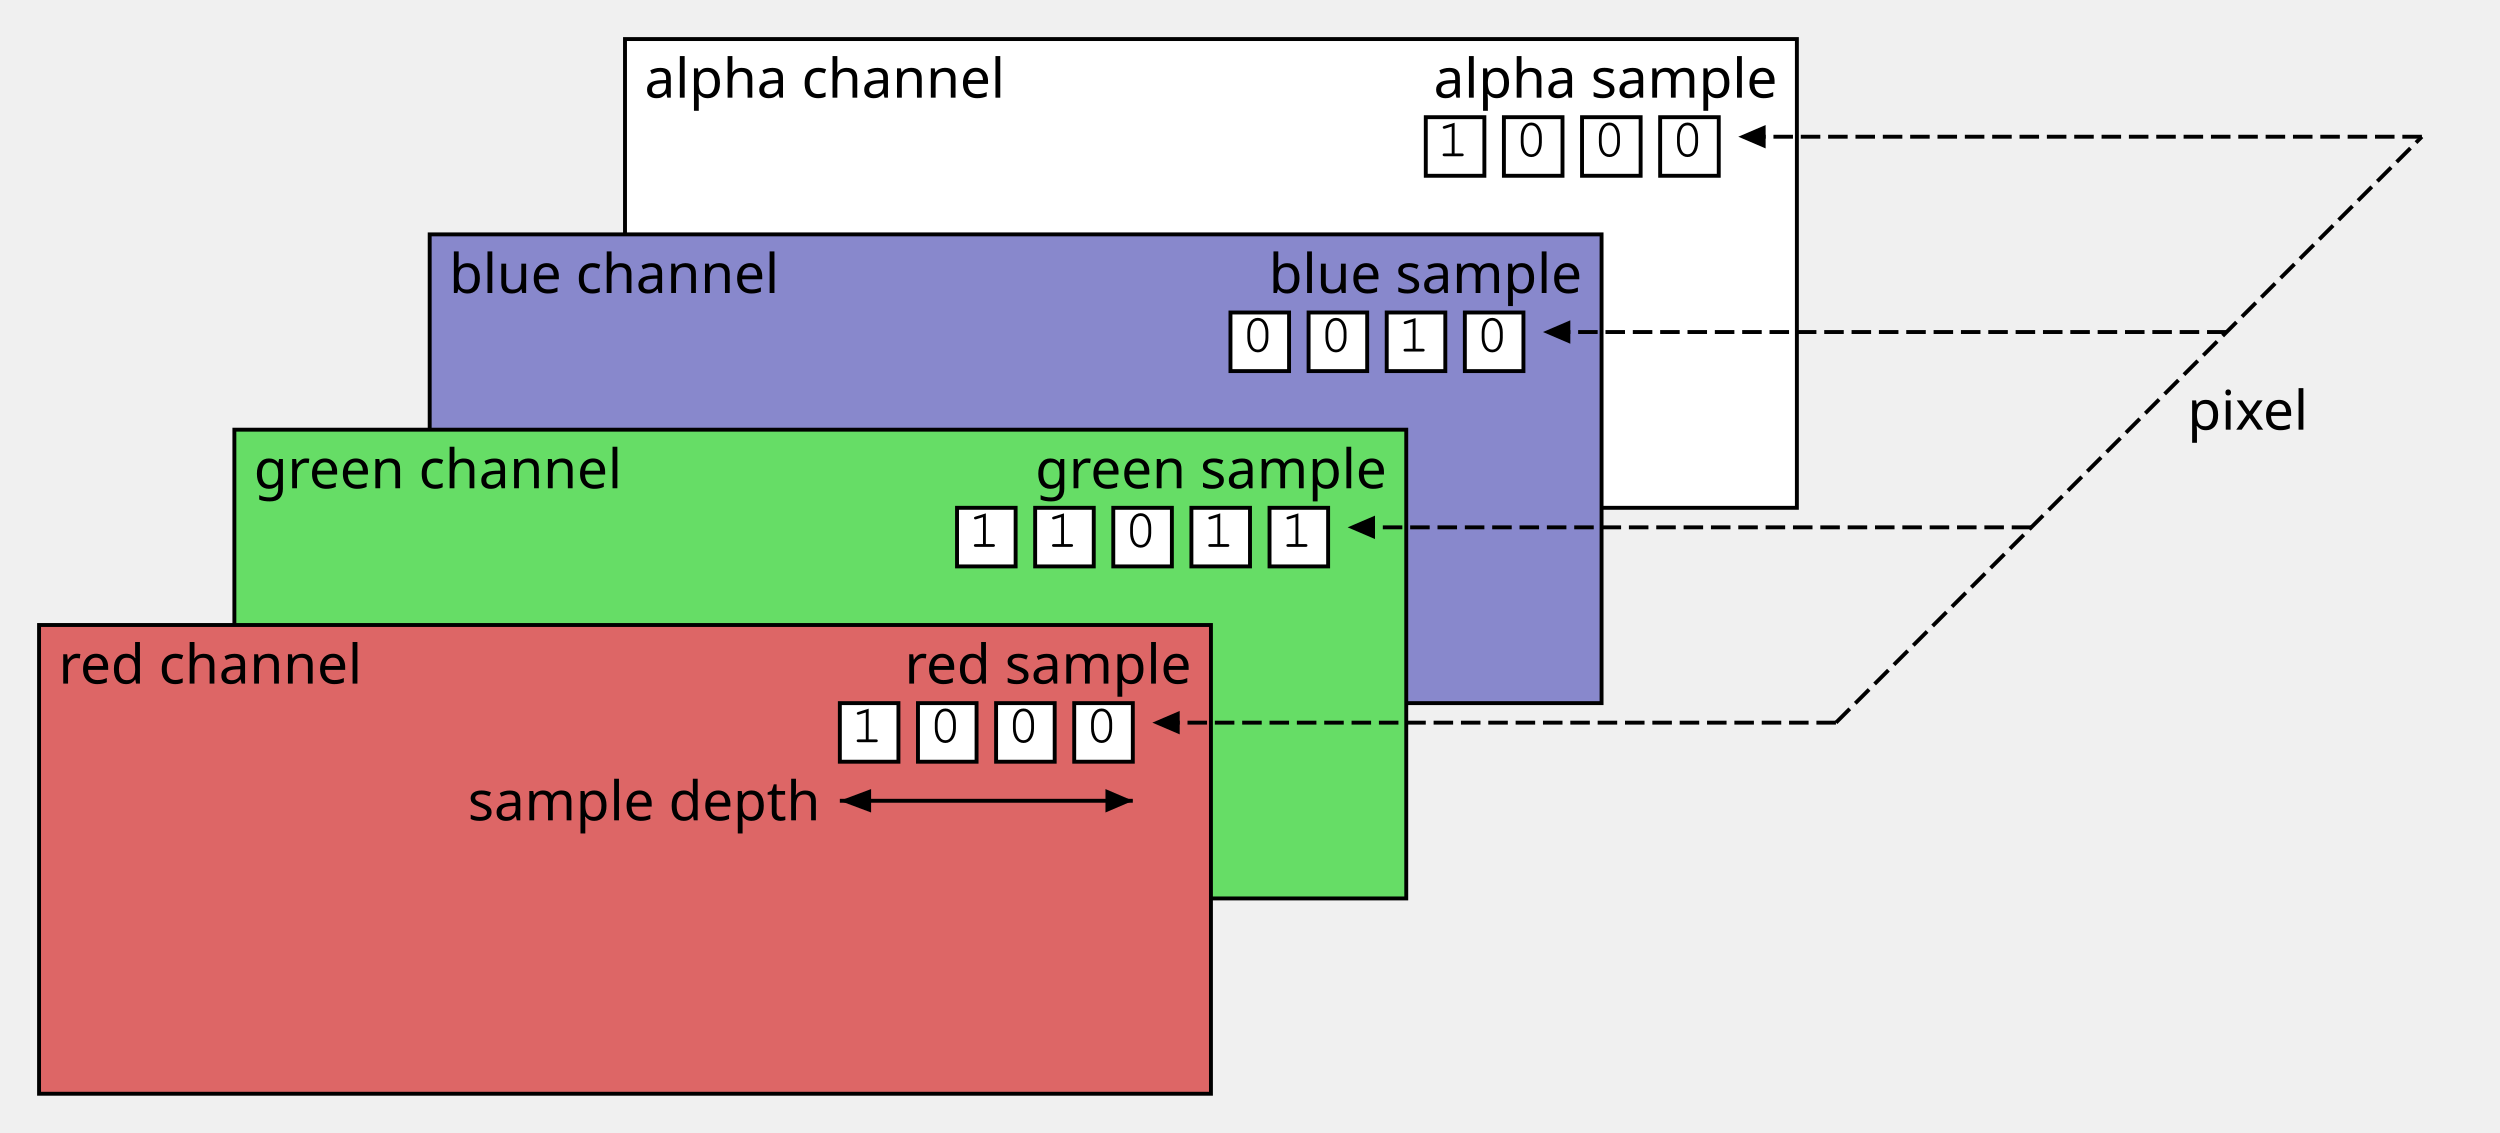
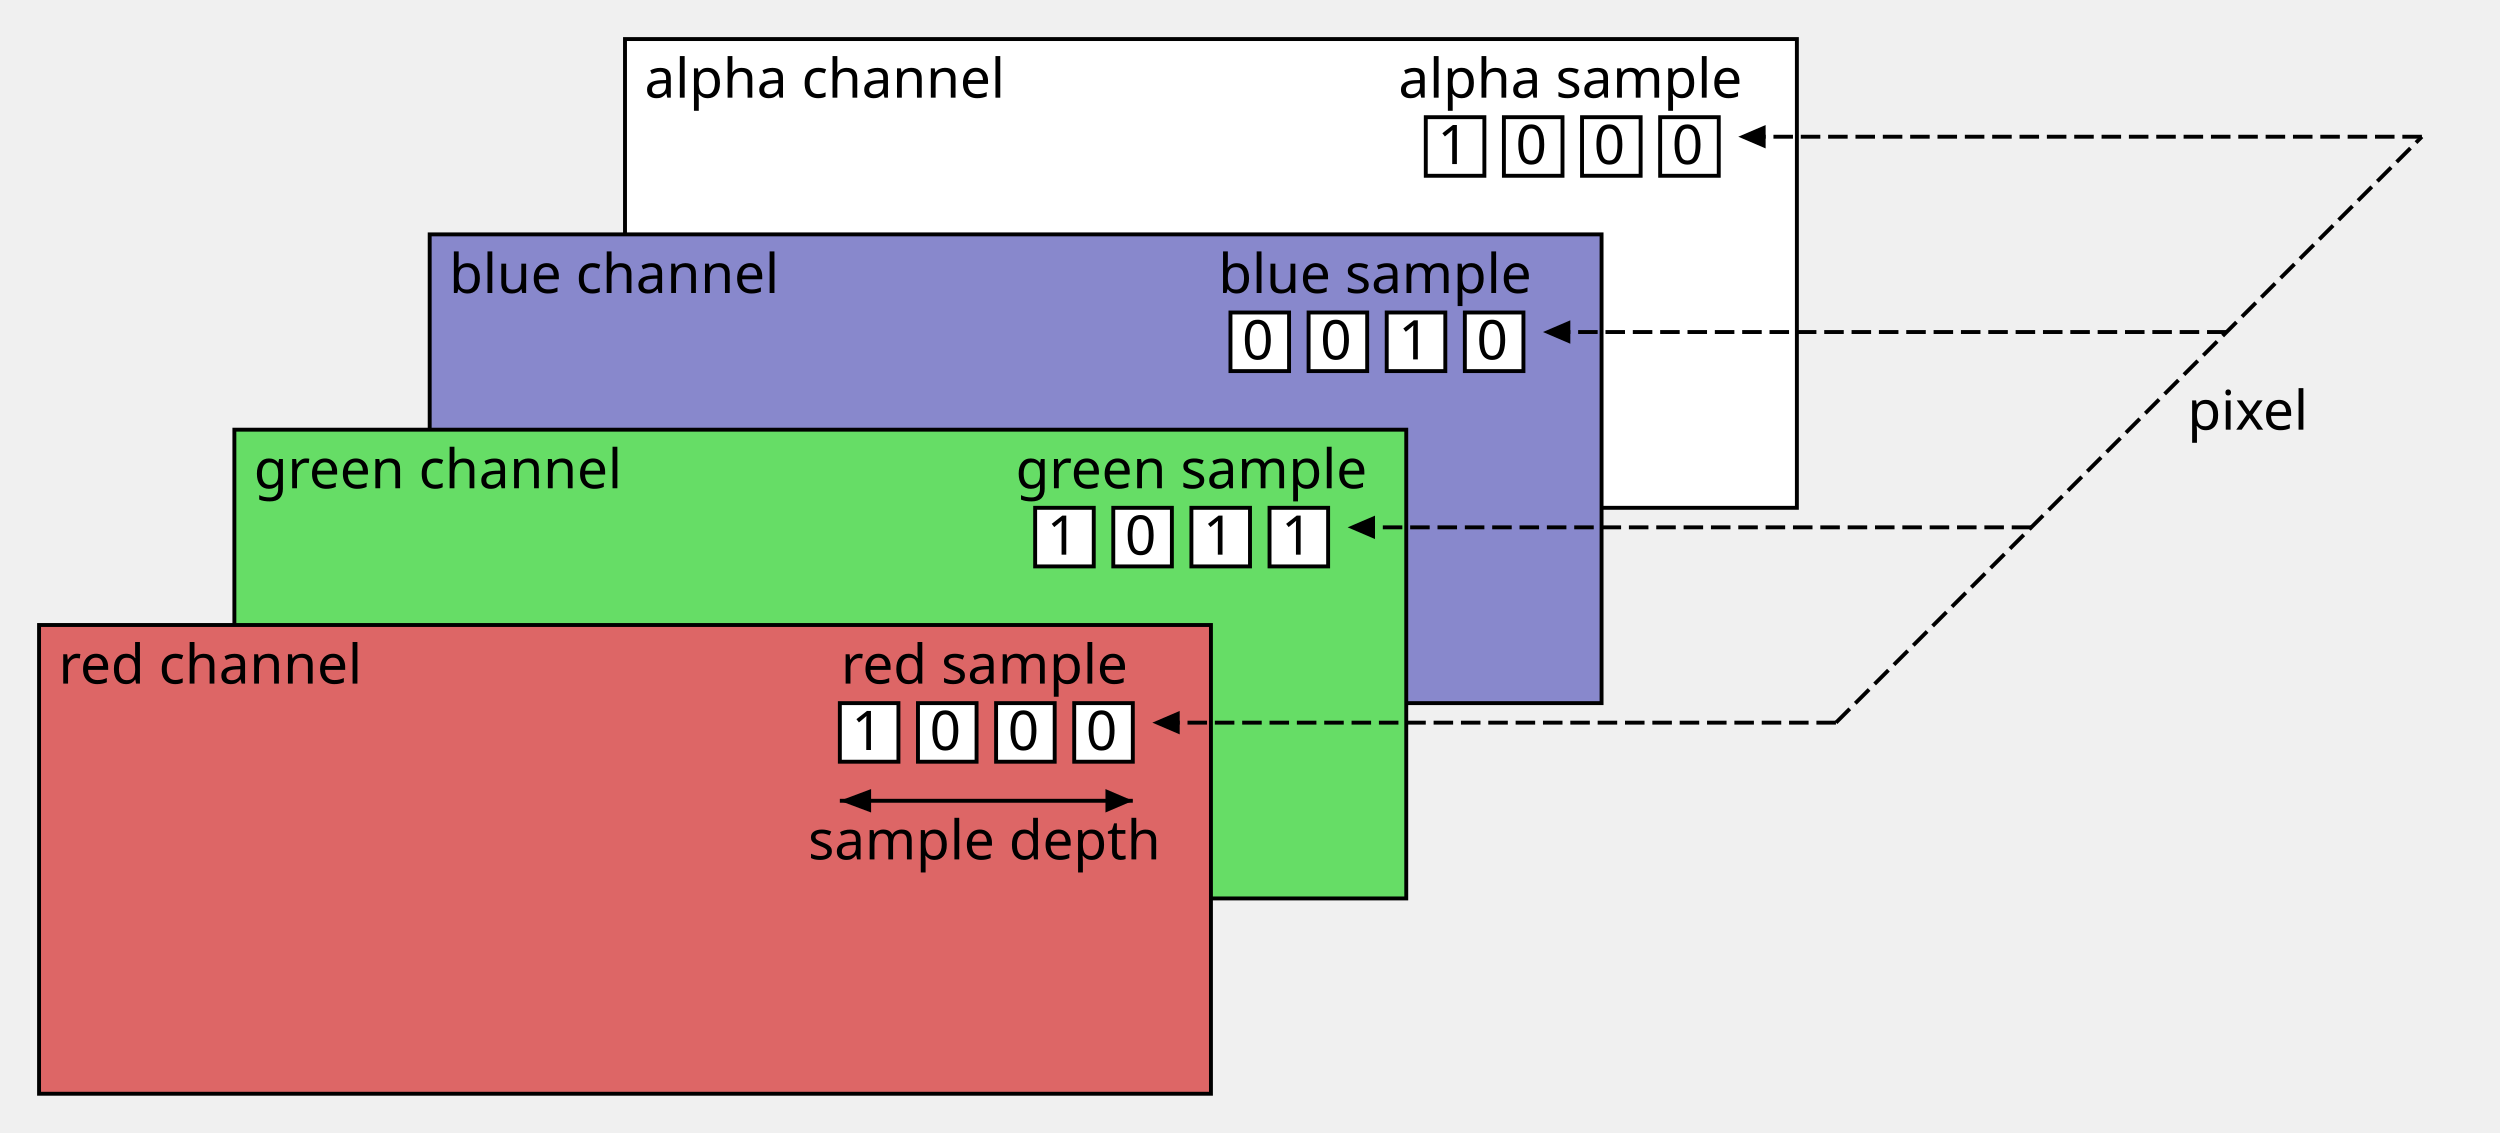
- <svg xmlns="http://www.w3.org/2000/svg" width="640" height="290">
+ <svg xmlns="http://www.w3.org/2000/svg" viewBox="0 0 640 290">
+   <style>
+ @font-face {
+ 	font-family: OS_Cond_Med;
+ 	src: url(./fonts/OS_Cond_Med.woff2);
+ }
+ text {
+ 	font-family: OS_Cond_Med;
+ 	fill: black;
+ }
+ </style>
  <marker id="arrend" refX="8" refY="4" markerWidth="8" markerHeight="8" orient="auto">
    <path d="M 1 4 L 1 1 8 4 1 7z" />
  </marker>
  <marker id="larrend" refX="0" refY="4" markerWidth="8" markerHeight="8" orient="auto">
    <path d="M 8 4 L 8 1 0 4 8 7z" />
  </marker>
  <g transform="translate(10,10)">
    <g style="fill:aqua; stroke:black; stroke-width:1">
      <rect x="150" y="0" width="300" height="120" style="fill:white" />
      <rect x="100" y="50" width="300" height="120" style="fill:#8888CC" />
      <rect x="50" y="100" width="300" height="120" style="fill:#66DD66" />
      <rect x="0" y="150" width="300" height="120" style="fill:#DD6666" />
    </g>
-     <g style="font-family:Verdana, sans-serif; font-size:14; fill:black; text-anchor:start">
+     <g style="font-size:14px; text-anchor:start">
      <text x="5" y="165">red channel</text>
      <text x="55" y="115">green channel</text>
      <text x="105" y="65">blue channel</text>
      <text x="155" y="15">alpha channel</text>
    </g>
-     <g style="font-family:Verdana, sans-serif; font-size:14; fill:black; text-anchor:end">
-       <text x="295" y="165">red sample</text>
-       <text x="200" y="200">sample depth</text>
-       <text x="345" y="115">green sample</text>
-       <text x="395" y="65">blue sample</text>
-       <text x="445" y="15">alpha sample</text>
+     <g style="font-size:14px; text-anchor:middle">
+       <text x="242" y="165">red sample</text>
+       <text x="242" y="210">sample depth</text>
+       <text x="295" y="115">green sample</text>
+       <text x="342" y="65">blue sample</text>
+       <text x="392" y="15">alpha sample</text>
    </g>
    <rect x="205" y="170" width="15" height="15" style="stroke:black; fill:white" />
    <rect x="225" y="170" width="15" height="15" style="stroke:black; fill:white" />
    <rect x="245" y="170" width="15" height="15" style="stroke:black; fill:white" />
    <rect x="265" y="170" width="15" height="15" style="stroke:black; fill:white" />
-     <g style="font-family:Courier; font-size:14; fill:black; text-anchor:middle">
-       <text x="212" y="180">1</text>
-       <text x="232" y="180">0</text>
-       <text x="252" y="180">0</text>
-       <text x="272" y="180">0</text>
+     <g style="font-size:14px; text-anchor:middle">
+       <text x="212" y="182">1</text>
+       <text x="232" y="182">0</text>
+       <text x="252" y="182">0</text>
+       <text x="272" y="182">0</text>
    </g>
    <g transform="translate(50, -50)">
      <g style="stroke:black; fill:white">
-         <rect x="185" y="170" width="15" height="15" />
        <rect x="205" y="170" width="15" height="15" />
        <rect x="225" y="170" width="15" height="15" />
        <rect x="245" y="170" width="15" height="15" />
        <rect x="265" y="170" width="15" height="15" />
      </g>
-       <g style="font-family:Courier; font-size:14; fill:black; text-anchor:middle">
-         <text x="192" y="180">1</text>
-         <text x="212" y="180">1</text>
-         <text x="232" y="180">0</text>
-         <text x="252" y="180">1</text>
-         <text x="272" y="180">1</text>
+       <g style="font-size:14px; text-anchor:middle">
+         <text x="212" y="182">1</text>
+         <text x="232" y="182">0</text>
+         <text x="252" y="182">1</text>
+         <text x="272" y="182">1</text>
      </g>
    </g>
    <g transform="translate(100, -100)">
      <g style="stroke:black; fill:white">
        <rect x="205" y="170" width="15" height="15" />
        <rect x="225" y="170" width="15" height="15" />
        <rect x="245" y="170" width="15" height="15" />
        <rect x="265" y="170" width="15" height="15" />
      </g>
-       <g style="font-family:Courier; font-size:14; fill:black; text-anchor:middle">
-         <text x="212" y="180">0</text>
-         <text x="232" y="180">0</text>
-         <text x="252" y="180">1</text>
-         <text x="272" y="180">0</text>
+       <g style="font-size:14px; text-anchor:middle">
+         <text x="212" y="182">0</text>
+         <text x="232" y="182">0</text>
+         <text x="252" y="182">1</text>
+         <text x="272" y="182">0</text>
      </g>
    </g>
    <g transform="translate(150, -150)">
      <g style="stroke:black; fill:white">
        <rect x="205" y="170" width="15" height="15" />
        <rect x="225" y="170" width="15" height="15" />
        <rect x="245" y="170" width="15" height="15" />
        <rect x="265" y="170" width="15" height="15" />
      </g>
-       <g style="font-family:Courier; font-size:14; fill:black; text-anchor:middle">
-         <text x="212" y="180">1</text>
-         <text x="232" y="180">0</text>
-         <text x="252" y="180">0</text>
-         <text x="272" y="180">0</text>
+       <g style="font-size:14px; text-anchor:middle">
+         <text x="212" y="182">1</text>
+         <text x="232" y="182">0</text>
+         <text x="252" y="182">0</text>
+         <text x="272" y="182">0</text>
      </g>
    </g>
    <g style="fill:none; stroke:black; stroke-width:1">
      <line marker-start="url(#larrend)" marker-end="url(#arrend)" x1="205" y1="195" x2="280" y2="195" />
    </g>
    <g style="fill:none; stroke:black; stroke-width:1; stroke-dasharray:5 2">
      <line marker-end="url(#arrend)" x2="285" y2="175" x1="460" y1="175" />
      <line marker-end="url(#arrend)" x2="335" y2="125" x1="510" y1="125" />
      <line marker-end="url(#arrend)" x2="385" y2="75" x1="560" y1="75" />
      <line marker-end="url(#arrend)" x2="435" y2="25" x1="610" y1="25" />
    </g>
    <g style="fill:none; stroke:black; stroke-width:1; stroke-dasharray:5 2">
      <line x1="460" y1="175" x2="610" y2="25" />
    </g>
-     <g style="font-family:Verdana, sans-serif; font-size:14; fill:black; text-anchor:start">
+     <g style="font-size:14px; text-anchor:start">
      <text x="550" y="100">pixel</text>
    </g>
  </g>
</svg>
